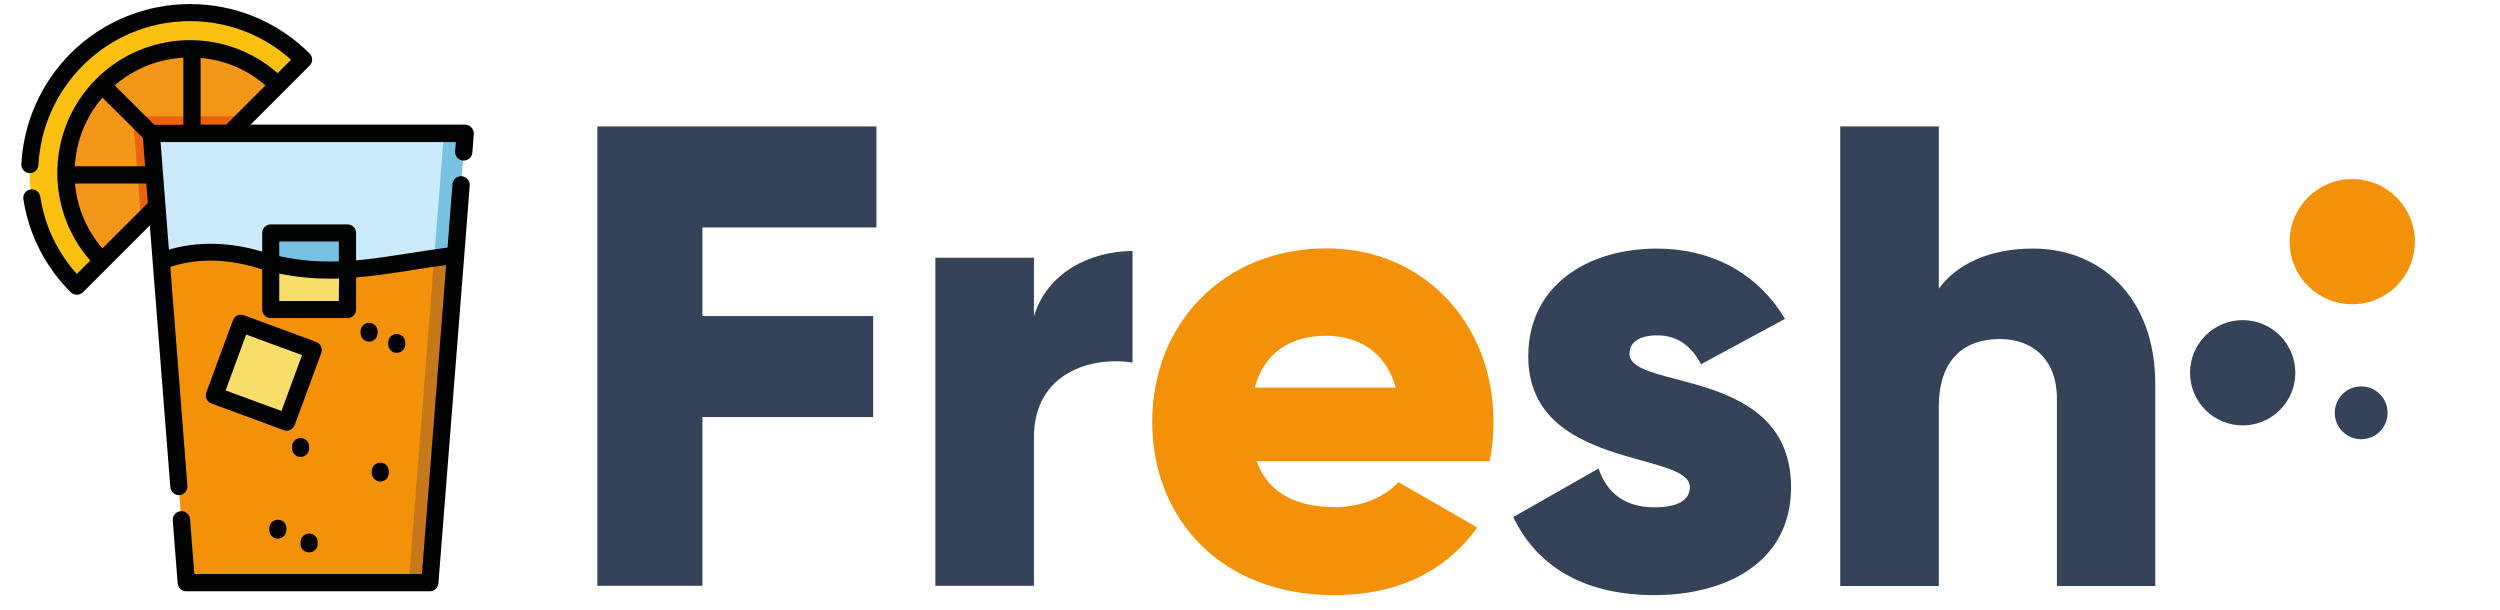
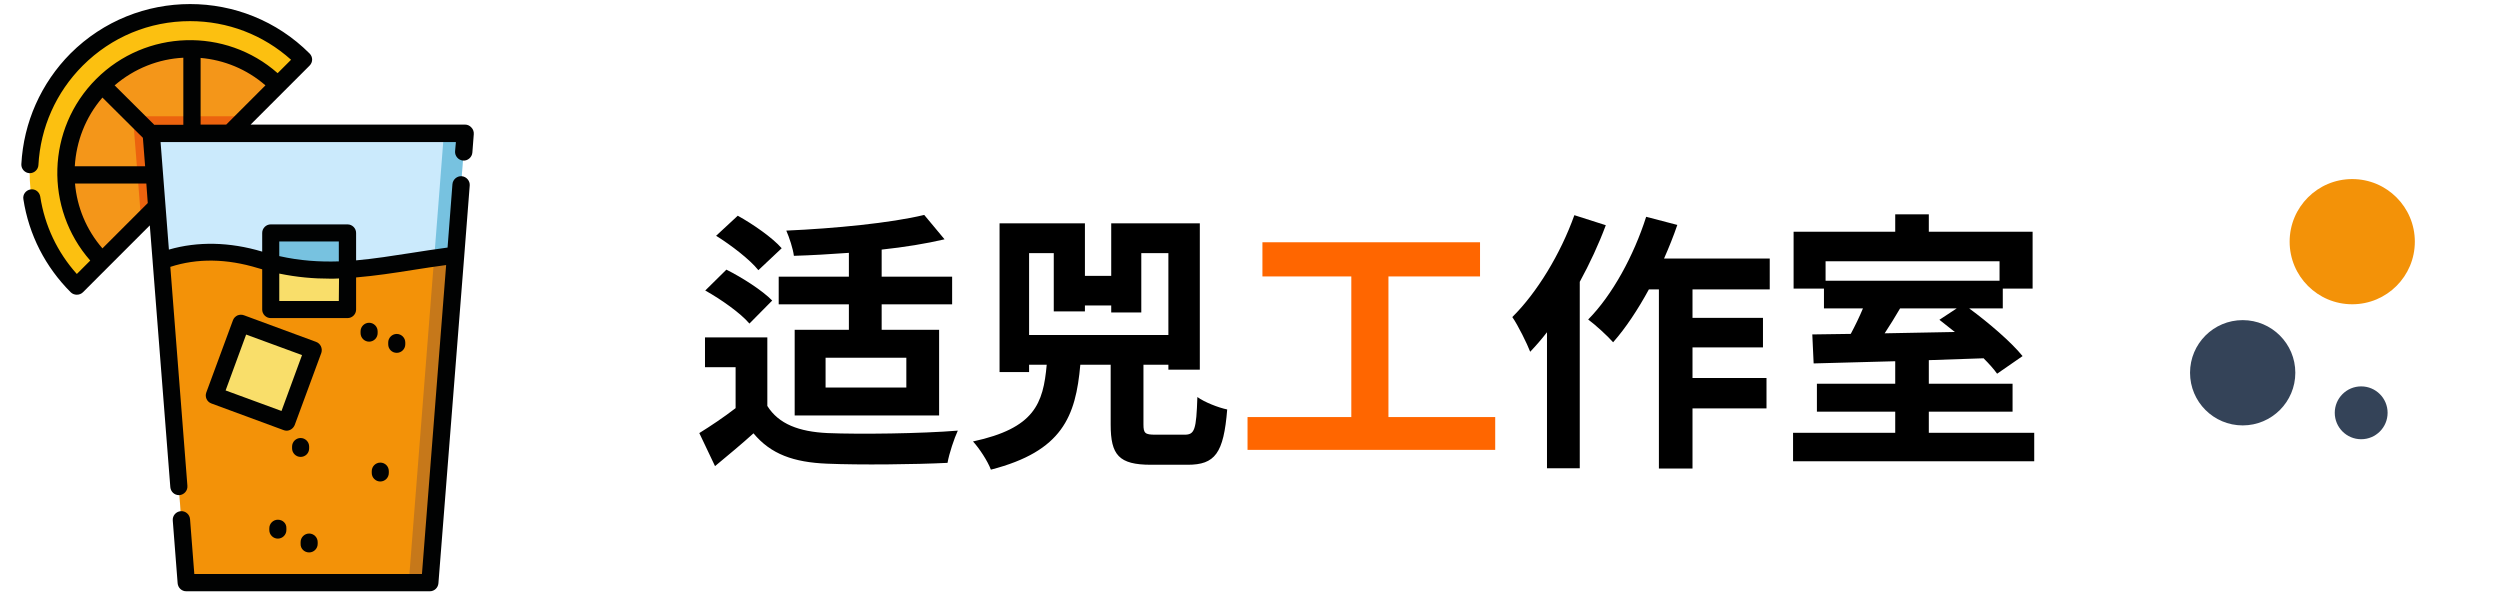
- <svg xmlns="http://www.w3.org/2000/svg" version="1.1" id="Calque_1" x="0px" y="0px" viewBox="0 0 1230 300" style="enable-background:new 0 0 1230 300;" xml:space="preserve">
-   <style type="text/css">
+ <svg xmlns="http://www.w3.org/2000/svg" xml:space="preserve" style="enable-background:new 0 0 1230 300;" viewBox="0 0 1230 300" y="0px" x="0px" id="Calque_1" version="1.1">
+   <defs id="defs42" />
+   <style id="style10" type="text/css">
	.st0{fill:#344358;}
	.st1{fill:#F39208;}
	.st2{fill:#FCC010;}
	.st3{fill:#F49619;}
	.st4{fill:#EC630E;}
	.st5{fill:#CBEAFC;}
	.st6{fill:#77C2E0;}
	.st7{fill:#F9DE6A;}
	.st8{fill:#C6781A;}
	.st9{fill:#010202;}
</style>
-   <circle id="XMLID_2_" class="st0" cx="1103.4" cy="183.4" r="25.9" />
-   <circle id="XMLID_19_" class="st1" cx="1157.3" cy="118.9" r="30.8" />
-   <circle id="XMLID_20_" class="st0" cx="1161.7" cy="203.1" r="13" />
-   <path id="XMLID_59_" class="st2" d="M37.7,140.8C6.9,110,6.9,60.1,37.7,29.3s80.8-30.8,111.6,0L37.7,140.8z" />
-   <path id="XMLID_58_" class="st3" d="M136.7,41.9l-15.4,15.4l-51.8,51.8l-19.1,19.1c-23.9-23.9-23.9-62.5,0-86.4  C74.2,18,112.9,18,136.7,41.9z" />
-   <path id="XMLID_57_" class="st4" d="M121.3,57.3l-51.8,51.8L66,64.8c-0.3-4.1,2.9-7.6,7-7.6H121.3L121.3,57.3z" />
-   <polygon id="XMLID_56_" class="st5" points="228.8,65.5 226.6,94 224.1,125.6 211.5,286.7 91.6,286.7 79.3,128.4 77.7,108.5   74.4,65.5 " />
-   <rect id="XMLID_55_" x="133.2" y="114.5" class="st6" width="37.8" height="37.8" />
-   <polygon id="XMLID_54_" class="st6" points="228.8,65.5 226.6,94 211.5,286.7 201.1,286.7 216.2,94 218.4,65.5 " />
-   <path id="XMLID_53_" class="st1" d="M224.1,125.6l-12.6,161.1H91.6L79.3,128.4c11.4-4.4,27.9-6.9,48.8-0.6c31.4,9.5,57,3.3,85.6-0.9  C217.1,126.5,220.6,126,224.1,125.6z" />
-   <path id="XMLID_52_" class="st7" d="M171,132.6v19.7h-37.8v-23C146.5,132.7,158.9,133.3,171,132.6z" />
-   <path id="XMLID_51_" class="st8" d="M224.1,125.6l-12.6,161.1h-10.4L213.6,127C217.1,126.5,220.6,126,224.1,125.6z" />
-   <rect id="XMLID_50_" x="110.9" y="164.5" transform="matrix(0.3456 -0.9384 0.9384 0.3456 -87.1514 241.7549)" class="st7" width="37.8" height="37.8" />
-   <path id="XMLID_42_" class="st9" d="M231.9,62.7c-0.8-0.9-1.9-1.4-3.1-1.4H123.3l16.4-16.4c0,0,0,0,0,0c0,0,0,0,0,0l12.6-12.6  c1.7-1.7,1.7-4.3,0-6c-32.4-32.4-85.1-32.4-117.6,0C20.2,40.9,11.6,60.2,10.5,80.8c-0.1,2.3,1.7,4.3,4,4.4c0.1,0,0.1,0,0.2,0  c2.2,0,4.1-1.8,4.2-4c1-18.5,8.7-35.8,21.8-48.9c14.1-14.1,32.8-21.9,52.8-21.9c18.5,0,36,6.7,49.7,19l-6.6,6.6  C111,13.4,71.8,14.4,47.3,38.9c-24.5,24.5-25.4,63.7-2.9,89.3l-6.6,6.6c-9.6-10.7-15.8-23.8-18-38.1c-0.4-2.3-2.5-3.9-4.8-3.5  c-2.3,0.4-3.9,2.5-3.5,4.8c2.7,17.5,10.8,33.3,23.3,45.8c0.8,0.8,1.9,1.2,3,1.2c1.1,0,2.2-0.4,3-1.2l32.9-32.9l1.4,17.7  c0,0,0,0.1,0,0.1l8.7,111c0.2,2.2,2,3.9,4.2,3.9c0.1,0,0.2,0,0.3,0c2.3-0.2,4.1-2.2,3.9-4.6l-8.4-107.7c13.2-4.3,27.7-4.1,43.1,0.6  c0.7,0.2,1.4,0.4,2.1,0.6v19.8c0,2.3,1.9,4.2,4.2,4.2H171c2.3,0,4.2-1.9,4.2-4.2v-15.8c9.4-0.8,18.7-2.2,28.1-3.7  c5.3-0.8,10.7-1.7,16.2-2.4l-11.9,152H95.6l-2.1-27c-0.2-2.3-2.2-4.1-4.6-3.9c-2.3,0.2-4.1,2.2-3.9,4.6l2.4,30.9  c0.2,2.2,2,3.9,4.2,3.9h119.9c2.2,0,4-1.7,4.2-3.9L228.4,126c0,0,0,0,0,0l2.7-34.7c0.2-2.3-1.6-4.4-3.9-4.6  c-2.3-0.2-4.4,1.6-4.6,3.9l-2.4,31.2c-6.2,0.8-12.3,1.8-18.2,2.7c-9,1.4-17.9,2.8-26.8,3.6v-13.5c0-2.3-1.9-4.2-4.2-4.2h-37.8  c-2.3,0-4.2,1.9-4.2,4.2v9.2c-16-4.8-31.7-5.1-45.9-1l-4.1-52.9h145.3l-0.4,4.5c-0.2,2.3,1.6,4.4,3.9,4.6c2.3,0.2,4.4-1.6,4.6-3.9  l0.7-9.1C233.2,64.7,232.7,63.5,231.9,62.7z M166.7,148.1h-29.3v-13.5c8.7,1.8,16.9,2.5,25,2.5c1.5,0,2.9,0,4.4-0.1L166.7,148.1  L166.7,148.1z M166.7,118.8v9.8c-9.5,0.3-19.1-0.3-29.3-2.6v-7.2L166.7,118.8L166.7,118.8z M111.3,61.3H98.7V28.5  c11.5,1,22.7,5.5,31.9,13.5L111.3,61.3z M70.3,67.8l1.1,14H36.8C37.5,69.7,42,57.7,50.4,48L70.3,67.8z M50.4,122.2  c-8-9.2-12.5-20.4-13.5-31.9H72l0.7,9.6L50.4,122.2z M75.8,61.3L56.4,42c9.8-8.4,21.7-13,33.8-13.6v33H75.8z" />
-   <path id="XMLID_39_" class="st9" d="M155.5,168.2L120,155.1c-1.1-0.4-2.2-0.3-3.2,0.1c-1,0.5-1.8,1.3-2.2,2.4l-13.1,35.5  c-0.8,2.2,0.3,4.6,2.5,5.4l35.5,13.1c0.5,0.2,1,0.3,1.5,0.3c1.7,0,3.3-1.1,4-2.8l13.1-35.5C158.8,171.4,157.7,169,155.5,168.2z   M138.5,202.2l-27.5-10.1l10.1-27.5l27.5,10.1L138.5,202.2z" />
-   <path id="XMLID_38_" class="st9" d="M195.2,173.6c2.3,0,4.2-1.9,4.2-4.2v-0.9c0-2.3-1.9-4.2-4.2-4.2s-4.2,1.9-4.2,4.2v0.9  C191,171.7,192.8,173.6,195.2,173.6z" />
-   <path id="XMLID_37_" class="st9" d="M136.7,255.7c-2.3,0-4.2,1.9-4.2,4.2v0.9c0,2.3,1.9,4.2,4.2,4.2c2.3,0,4.2-1.9,4.2-4.2v-0.9  C141,257.5,139.1,255.7,136.7,255.7z" />
-   <path id="XMLID_36_" class="st9" d="M152.1,271.8c2.3,0,4.2-1.9,4.2-4.2v-0.9c0-2.3-1.9-4.2-4.2-4.2s-4.2,1.9-4.2,4.2v0.9  C147.8,269.9,149.7,271.8,152.1,271.8z" />
-   <path id="XMLID_35_" class="st9" d="M187.1,227.6c-2.3,0-4.2,1.9-4.2,4.2v0.9c0,2.3,1.9,4.2,4.2,4.2c2.3,0,4.2-1.9,4.2-4.2v-0.9  C191.3,229.5,189.5,227.6,187.1,227.6z" />
-   <path id="XMLID_34_" class="st9" d="M152.1,220.6v-0.9c0-2.3-1.9-4.2-4.2-4.2c-2.3,0-4.2,1.9-4.2,4.2v0.9c0,2.3,1.9,4.2,4.2,4.2  C150.2,224.8,152.1,223,152.1,220.6z" />
-   <path id="XMLID_33_" class="st9" d="M181.6,158.8c-2.3,0-4.2,1.9-4.2,4.2v0.9c0,2.3,1.9,4.2,4.2,4.2s4.2-1.9,4.2-4.2V163  C185.8,160.7,183.9,158.8,181.6,158.8z" />
+   <circle r="25.9" cy="183.4" cx="1103.4" class="st0" id="XMLID_2_" />
+   <circle r="30.8" cy="118.9" cx="1157.3" class="st1" id="XMLID_19_" />
+   <circle r="13" cy="203.1" cx="1161.7" class="st0" id="XMLID_20_" />
+   <path d="M37.7,140.8C6.9,110,6.9,60.1,37.7,29.3s80.8-30.8,111.6,0L37.7,140.8z" class="st2" id="XMLID_59_" />
+   <path d="M136.7,41.9l-15.4,15.4l-51.8,51.8l-19.1,19.1c-23.9-23.9-23.9-62.5,0-86.4  C74.2,18,112.9,18,136.7,41.9z" class="st3" id="XMLID_58_" />
+   <path d="M121.3,57.3l-51.8,51.8L66,64.8c-0.3-4.1,2.9-7.6,7-7.6H121.3L121.3,57.3z" class="st4" id="XMLID_57_" />
+   <polygon points="228.8,65.5 226.6,94 224.1,125.6 211.5,286.7 91.6,286.7 79.3,128.4 77.7,108.5   74.4,65.5 " class="st5" id="XMLID_56_" />
+   <rect height="37.8" width="37.8" class="st6" y="114.5" x="133.2" id="XMLID_55_" />
+   <polygon points="228.8,65.5 226.6,94 211.5,286.7 201.1,286.7 216.2,94 218.4,65.5 " class="st6" id="XMLID_54_" />
+   <path d="M224.1,125.6l-12.6,161.1H91.6L79.3,128.4c11.4-4.4,27.9-6.9,48.8-0.6c31.4,9.5,57,3.3,85.6-0.9  C217.1,126.5,220.6,126,224.1,125.6z" class="st1" id="XMLID_53_" />
+   <path d="M171,132.6v19.7h-37.8v-23C146.5,132.7,158.9,133.3,171,132.6z" class="st7" id="XMLID_52_" />
+   <path d="M224.1,125.6l-12.6,161.1h-10.4L213.6,127C217.1,126.5,220.6,126,224.1,125.6z" class="st8" id="XMLID_51_" />
+   <rect height="37.8" width="37.8" class="st7" transform="matrix(0.3456 -0.9384 0.9384 0.3456 -87.1514 241.7549)" y="164.5" x="110.9" id="XMLID_50_" />
+   <path d="M231.9,62.7c-0.8-0.9-1.9-1.4-3.1-1.4H123.3l16.4-16.4c0,0,0,0,0,0c0,0,0,0,0,0l12.6-12.6  c1.7-1.7,1.7-4.3,0-6c-32.4-32.4-85.1-32.4-117.6,0C20.2,40.9,11.6,60.2,10.5,80.8c-0.1,2.3,1.7,4.3,4,4.4c0.1,0,0.1,0,0.2,0  c2.2,0,4.1-1.8,4.2-4c1-18.5,8.7-35.8,21.8-48.9c14.1-14.1,32.8-21.9,52.8-21.9c18.5,0,36,6.7,49.7,19l-6.6,6.6  C111,13.4,71.8,14.4,47.3,38.9c-24.5,24.5-25.4,63.7-2.9,89.3l-6.6,6.6c-9.6-10.7-15.8-23.8-18-38.1c-0.4-2.3-2.5-3.9-4.8-3.5  c-2.3,0.4-3.9,2.5-3.5,4.8c2.7,17.5,10.8,33.3,23.3,45.8c0.8,0.8,1.9,1.2,3,1.2c1.1,0,2.2-0.4,3-1.2l32.9-32.9l1.4,17.7  c0,0,0,0.1,0,0.1l8.7,111c0.2,2.2,2,3.9,4.2,3.9c0.1,0,0.2,0,0.3,0c2.3-0.2,4.1-2.2,3.9-4.6l-8.4-107.7c13.2-4.3,27.7-4.1,43.1,0.6  c0.7,0.2,1.4,0.4,2.1,0.6v19.8c0,2.3,1.9,4.2,4.2,4.2H171c2.3,0,4.2-1.9,4.2-4.2v-15.8c9.4-0.8,18.7-2.2,28.1-3.7  c5.3-0.8,10.7-1.7,16.2-2.4l-11.9,152H95.6l-2.1-27c-0.2-2.3-2.2-4.1-4.6-3.9c-2.3,0.2-4.1,2.2-3.9,4.6l2.4,30.9  c0.2,2.2,2,3.9,4.2,3.9h119.9c2.2,0,4-1.7,4.2-3.9L228.4,126c0,0,0,0,0,0l2.7-34.7c0.2-2.3-1.6-4.4-3.9-4.6  c-2.3-0.2-4.4,1.6-4.6,3.9l-2.4,31.2c-6.2,0.8-12.3,1.8-18.2,2.7c-9,1.4-17.9,2.8-26.8,3.6v-13.5c0-2.3-1.9-4.2-4.2-4.2h-37.8  c-2.3,0-4.2,1.9-4.2,4.2v9.2c-16-4.8-31.7-5.1-45.9-1l-4.1-52.9h145.3l-0.4,4.5c-0.2,2.3,1.6,4.4,3.9,4.6c2.3,0.2,4.4-1.6,4.6-3.9  l0.7-9.1C233.2,64.7,232.7,63.5,231.9,62.7z M166.7,148.1h-29.3v-13.5c8.7,1.8,16.9,2.5,25,2.5c1.5,0,2.9,0,4.4-0.1L166.7,148.1  L166.7,148.1z M166.7,118.8v9.8c-9.5,0.3-19.1-0.3-29.3-2.6v-7.2L166.7,118.8L166.7,118.8z M111.3,61.3H98.7V28.5  c11.5,1,22.7,5.5,31.9,13.5L111.3,61.3z M70.3,67.8l1.1,14H36.8C37.5,69.7,42,57.7,50.4,48L70.3,67.8z M50.4,122.2  c-8-9.2-12.5-20.4-13.5-31.9H72l0.7,9.6L50.4,122.2z M75.8,61.3L56.4,42c9.8-8.4,21.7-13,33.8-13.6v33H75.8z" class="st9" id="XMLID_42_" />
+   <path d="M155.5,168.2L120,155.1c-1.1-0.4-2.2-0.3-3.2,0.1c-1,0.5-1.8,1.3-2.2,2.4l-13.1,35.5  c-0.8,2.2,0.3,4.6,2.5,5.4l35.5,13.1c0.5,0.2,1,0.3,1.5,0.3c1.7,0,3.3-1.1,4-2.8l13.1-35.5C158.8,171.4,157.7,169,155.5,168.2z   M138.5,202.2l-27.5-10.1l10.1-27.5l27.5,10.1L138.5,202.2z" class="st9" id="XMLID_39_" />
+   <path d="M195.2,173.6c2.3,0,4.2-1.9,4.2-4.2v-0.9c0-2.3-1.9-4.2-4.2-4.2s-4.2,1.9-4.2,4.2v0.9  C191,171.7,192.8,173.6,195.2,173.6z" class="st9" id="XMLID_38_" />
+   <path d="M136.7,255.7c-2.3,0-4.2,1.9-4.2,4.2v0.9c0,2.3,1.9,4.2,4.2,4.2c2.3,0,4.2-1.9,4.2-4.2v-0.9  C141,257.5,139.1,255.7,136.7,255.7z" class="st9" id="XMLID_37_" />
+   <path d="M152.1,271.8c2.3,0,4.2-1.9,4.2-4.2v-0.9c0-2.3-1.9-4.2-4.2-4.2s-4.2,1.9-4.2,4.2v0.9  C147.8,269.9,149.7,271.8,152.1,271.8z" class="st9" id="XMLID_36_" />
+   <path d="M187.1,227.6c-2.3,0-4.2,1.9-4.2,4.2v0.9c0,2.3,1.9,4.2,4.2,4.2c2.3,0,4.2-1.9,4.2-4.2v-0.9  C191.3,229.5,189.5,227.6,187.1,227.6z" class="st9" id="XMLID_35_" />
+   <path d="M152.1,220.6v-0.9c0-2.3-1.9-4.2-4.2-4.2c-2.3,0-4.2,1.9-4.2,4.2v0.9c0,2.3,1.9,4.2,4.2,4.2  C150.2,224.8,152.1,223,152.1,220.6z" class="st9" id="XMLID_34_" />
+   <path d="M181.6,158.8c-2.3,0-4.2,1.9-4.2,4.2v0.9c0,2.3,1.9,4.2,4.2,4.2s4.2-1.9,4.2-4.2V163  C185.8,160.7,183.9,158.8,181.6,158.8z" class="st9" id="XMLID_33_" />
  <g id="XMLID_60_">
-     <path id="XMLID_61_" class="st0" d="M345.6,111.9v43.6h84v49.7h-84v83h-51.7V62.2h137.3v49.7H345.6z" />
-     <path id="XMLID_63_" class="st0" d="M557.2,123.5v54.9c-20-3.2-48.5,4.8-48.5,36.8v73h-48.5V126.8h48.5v28.8   C515.2,133.9,536.8,123.5,557.2,123.5z" />
-     <path id="XMLID_65_" class="st1" d="M657,249.5c13.2,0,24.6-5.2,31-12.3l38.8,22.3c-15.8,22-39.7,33.3-70.4,33.3   c-55.2,0-89.5-37.1-89.5-85.3c0-48.1,34.9-85.3,85.9-85.3c47.2,0,82,36.5,82,85.3c0,6.8-0.6,13.2-1.9,19.4H618.2   C624.4,243.7,639.2,249.5,657,249.5z M686.7,190.7c-5.2-18.7-19.7-25.5-34.2-25.5c-18.4,0-30.7,9-35.2,25.5H686.7z" />
-     <path id="XMLID_68_" class="st0" d="M881.2,239.8c0,37.1-32.3,53-67.2,53c-32.3,0-56.9-12.3-69.5-38.4l42-23.9   c4.2,12.3,13.2,19.1,27.5,19.1c11.6,0,17.4-3.6,17.4-10c0-17.8-79.5-8.4-79.5-64.3c0-35.2,29.7-53,63.3-53   c26.2,0,49.4,11.6,63,34.6l-41.3,22.3c-4.5-8.4-11-14.2-21.6-14.2c-8.4,0-13.6,3.2-13.6,9C801.7,192.3,881.2,180.1,881.2,239.8z" />
-     <path id="XMLID_70_" class="st0" d="M1060.4,189.1v99.2H1012v-92.1c0-20-12.6-29.4-28.1-29.4c-17.8,0-30,10.3-30,33.3v88.2h-48.5   V62.2h48.5v79.8c8.7-12,24.9-19.7,46.2-19.7C1032.7,122.2,1060.4,145.5,1060.4,189.1z" />
-   </g>
+ 	
+ 	
+ 	
+ 	
+ 	
+ </g>
+   <text id="text52" y="218.667" x="341.12" style="font-style:normal;font-weight:normal;font-size:133.333px;line-height:1.25;font-family:sans-serif;fill:#000000;fill-opacity:1;stroke:none" xml:space="preserve">
+     <tspan style="font-style:normal;font-variant:normal;font-weight:bold;font-stretch:normal;font-family:sans-serif;-inkscape-font-specification:'sans-serif Bold'" y="218.667" x="341.12" id="tspan50">适兕<tspan id="tspan54" style="fill:#ff6600">工</tspan>作室</tspan>
+   </text>
</svg>
